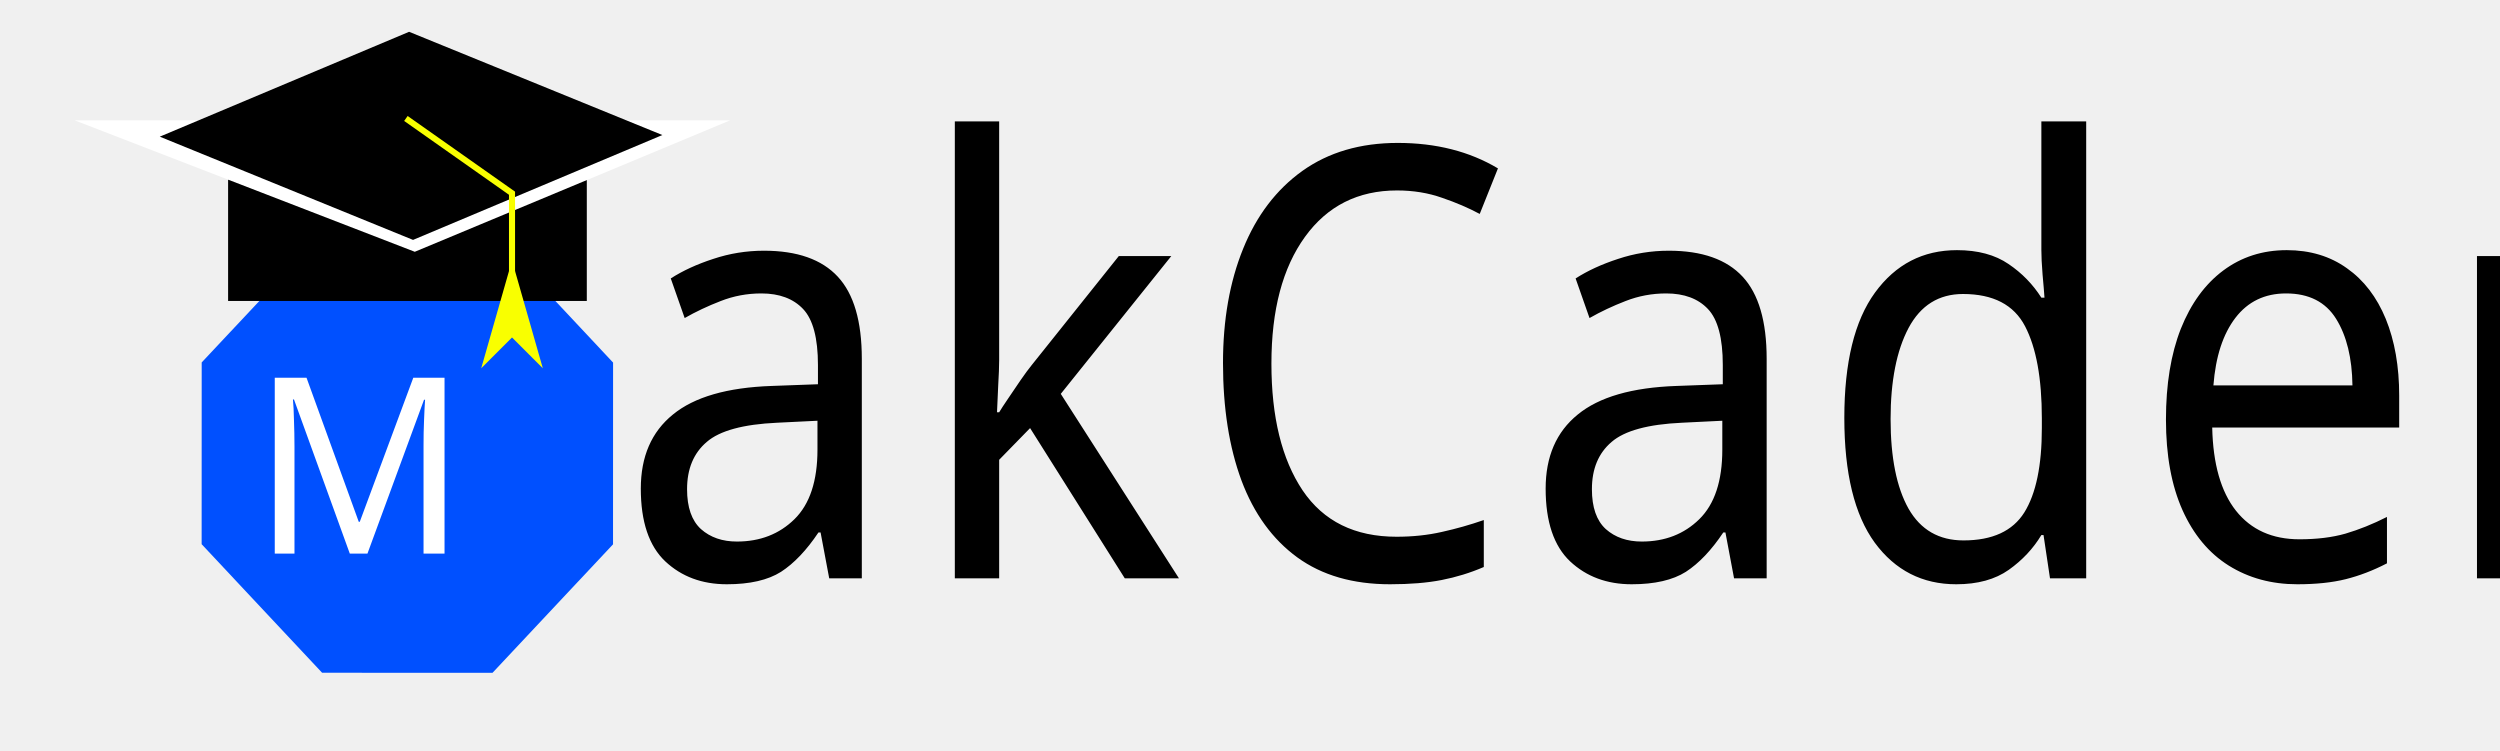
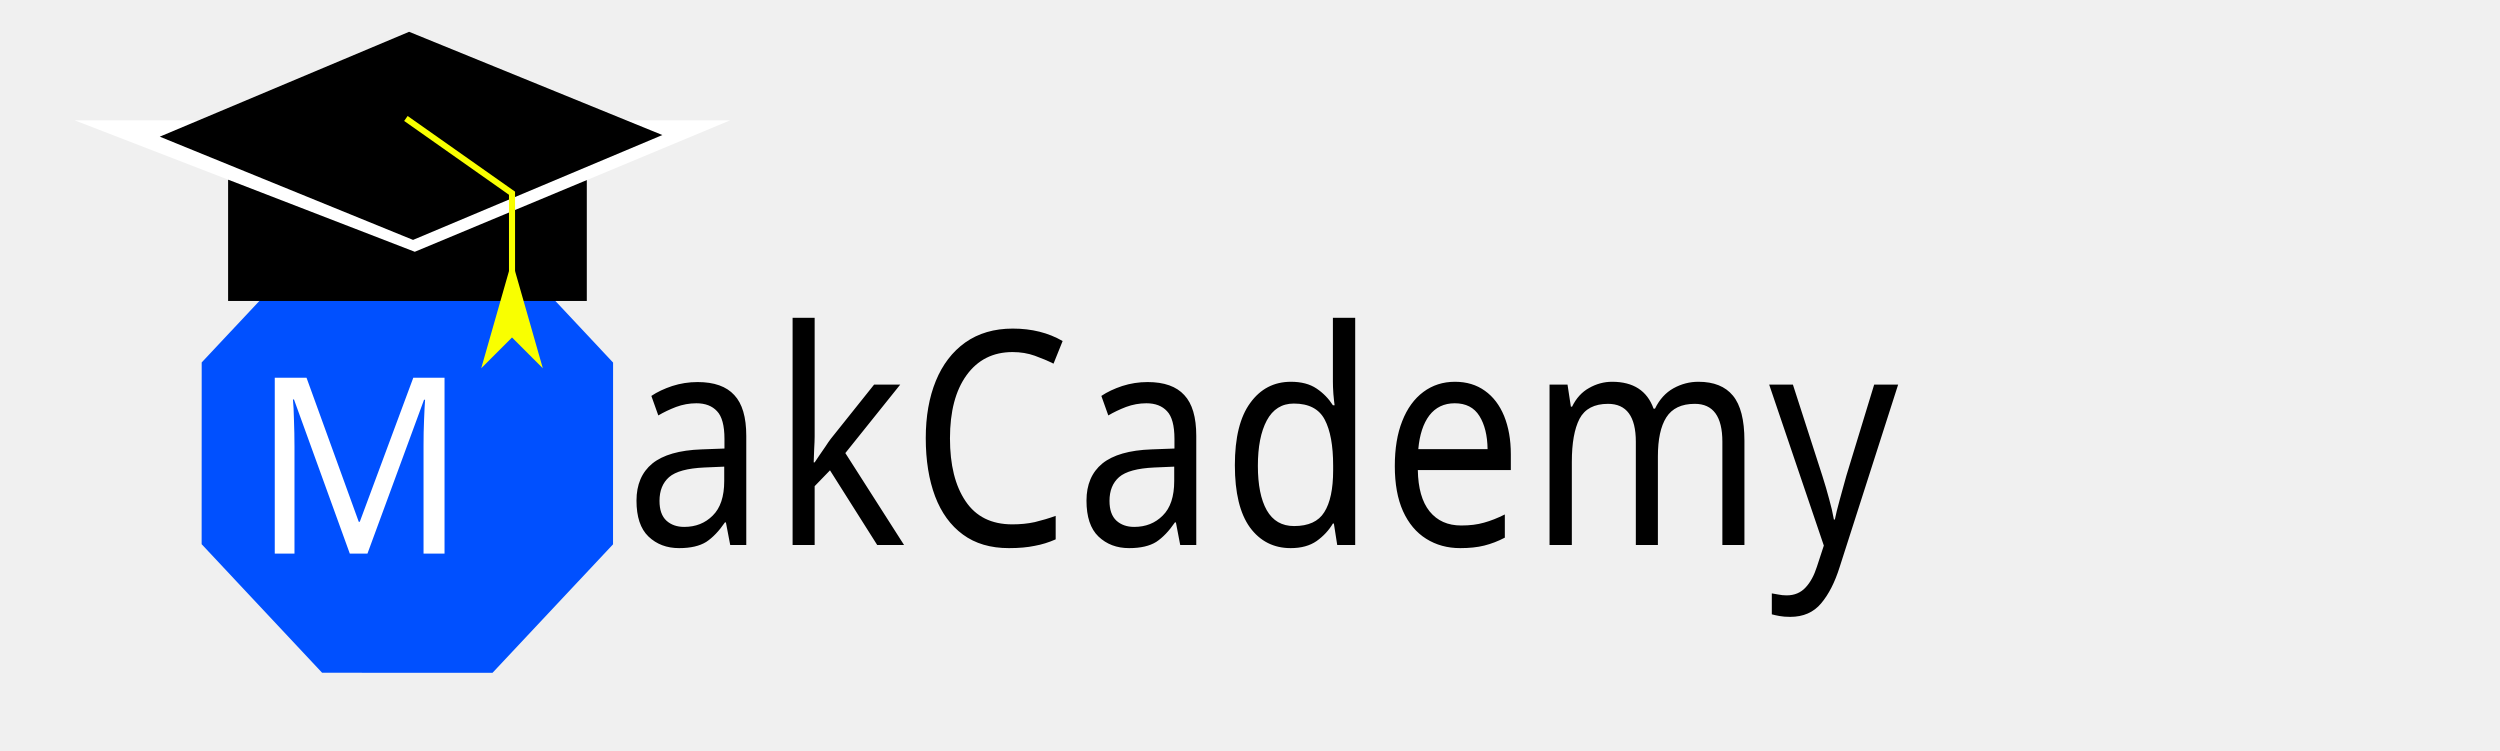
<svg xmlns="http://www.w3.org/2000/svg" xmlns:ns1="http://www.openswatchbook.org/uri/2009/osb" width="150mm" height="45mm" viewBox="0 0 150 45" version="1.1" id="svg8">
  <defs id="defs2">
    <marker orient="auto" refY="0" refX="0" id="Arrow1Lstart" style="overflow:visible">
      <path id="path2464" d="M 0,0 5,-5 -12.5,0 5,5 Z" style="fill:#f9ff00;fill-opacity:1;fill-rule:evenodd;stroke:#f9ff00;stroke-width:1pt;stroke-opacity:1" transform="matrix(0.8,0,0,0.8,10,0)" />
    </marker>
    <marker orient="auto" refY="0" refX="0" id="Arrow1Mstart" style="overflow:visible">
      <path id="path2470" d="M 0,0 5,-5 -12.5,0 5,5 Z" style="fill:#ffff00;fill-opacity:1;fill-rule:evenodd;stroke:#ffff00;stroke-width:1pt;stroke-opacity:1" transform="matrix(0.4,0,0,0.4,4,0)" />
    </marker>
    <marker orient="auto" refY="0" refX="0" id="marker3452" style="overflow:visible">
      <path id="path3450" style="fill:#ffff00;fill-opacity:1;fill-rule:evenodd;stroke:#ffff00;stroke-width:0.625;stroke-linejoin:round;stroke-opacity:1" d="M 8.719,4.034 -2.207,0.016 8.719,-4.002 c -1.745,2.372 -1.735,5.617 -6e-7,8.035 z" transform="scale(-0.6)" />
    </marker>
    <marker orient="auto" refY="0" refX="0" id="Arrow2Mend" style="overflow:visible">
      <path id="path2491" style="fill:#ffff00;fill-opacity:1;fill-rule:evenodd;stroke:#ffff00;stroke-width:0.625;stroke-linejoin:round;stroke-opacity:1" d="M 8.719,4.034 -2.207,0.016 8.719,-4.002 c -1.745,2.372 -1.735,5.617 -6e-7,8.035 z" transform="scale(-0.6)" />
    </marker>
    <marker orient="auto" refY="0" refX="0" id="DiamondLend" style="overflow:visible">
      <path id="path2561" d="M 0,-7.071 -7.071,0 0,7.071 7.071,0 Z" style="fill:#ffff00;fill-opacity:1;fill-rule:evenodd;stroke:#ffff00;stroke-width:1pt;stroke-opacity:1" transform="matrix(0.8,0,0,0.8,-5.6,0)" />
    </marker>
    <marker orient="auto" refY="0" refX="0" id="Arrow2Lstart" style="overflow:visible">
      <path id="path2482" style="fill:#ffff00;fill-opacity:1;fill-rule:evenodd;stroke:#ffff00;stroke-width:0.625;stroke-linejoin:round;stroke-opacity:1" d="M 8.719,4.034 -2.207,0.016 8.719,-4.002 c -1.745,2.372 -1.735,5.617 -6e-7,8.035 z" transform="matrix(1.1,0,0,1.1,1.1,0)" />
    </marker>
    <marker orient="auto" refY="0" refX="0" id="marker3010" style="overflow:visible">
      <g id="g3008" transform="scale(-1.2)" style="fill:#ffff00;fill-opacity:1;stroke:#ffff00;stroke-opacity:1">
        <path id="path2996" d="M -3.805,-3.959 0.544,0" style="fill:#ffff00;fill-opacity:1;fill-rule:evenodd;stroke:#ffff00;stroke-width:0.8;stroke-linecap:round;stroke-opacity:1" />
        <path id="path2998" d="M -1.287,-3.959 3.062,0" style="fill:#ffff00;fill-opacity:1;fill-rule:evenodd;stroke:#ffff00;stroke-width:0.8;stroke-linecap:round;stroke-opacity:1" />
        <path id="path3000" d="M 1.305,-3.959 5.654,0" style="fill:#ffff00;fill-opacity:1;fill-rule:evenodd;stroke:#ffff00;stroke-width:0.8;stroke-linecap:round;stroke-opacity:1" />
        <path id="path3002" d="M -3.805,4.178 0.544,0.22" style="fill:#ffff00;fill-opacity:1;fill-rule:evenodd;stroke:#ffff00;stroke-width:0.8;stroke-linecap:round;stroke-opacity:1" />
        <path id="path3004" d="M -1.287,4.178 3.062,0.22" style="fill:#ffff00;fill-opacity:1;fill-rule:evenodd;stroke:#ffff00;stroke-width:0.8;stroke-linecap:round;stroke-opacity:1" />
        <path id="path3006" d="M 1.305,4.178 5.654,0.22" style="fill:#ffff00;fill-opacity:1;fill-rule:evenodd;stroke:#ffff00;stroke-width:0.8;stroke-linecap:round;stroke-opacity:1" />
      </g>
    </marker>
    <marker orient="auto" refY="0" refX="0" id="marker2934" style="overflow:visible">
      <path id="path2932" d="M 0,0 5,-5 -12.5,0 5,5 Z" style="fill:#ffff00;fill-opacity:1;fill-rule:evenodd;stroke:#ffff00;stroke-width:1pt;stroke-opacity:1" transform="matrix(-0.8,0,0,-0.8,-10,0)" />
    </marker>
    <marker orient="auto" refY="0" refX="0" id="Arrow2Lend" style="overflow:visible">
      <path id="path2485" style="fill:#ffff00;fill-opacity:1;fill-rule:evenodd;stroke:#ffff00;stroke-width:0.625;stroke-linejoin:round;stroke-opacity:1" d="M 8.719,4.034 -2.207,0.016 8.719,-4.002 c -1.745,2.372 -1.735,5.617 -6e-7,8.035 z" transform="matrix(-1.1,0,0,-1.1,-1.1,0)" />
    </marker>
    <marker orient="auto" refY="0" refX="0" id="Tail" style="overflow:visible">
      <g id="g2512" transform="scale(-1.2)" style="fill:#ffff00;fill-opacity:1;stroke:#ffff00;stroke-opacity:1">
        <path id="path2500" d="M -3.805,-3.959 0.544,0" style="fill:#ffff00;fill-opacity:1;fill-rule:evenodd;stroke:#ffff00;stroke-width:0.8;stroke-linecap:round;stroke-opacity:1" />
        <path id="path2502" d="M -1.287,-3.959 3.062,0" style="fill:#ffff00;fill-opacity:1;fill-rule:evenodd;stroke:#ffff00;stroke-width:0.8;stroke-linecap:round;stroke-opacity:1" />
        <path id="path2504" d="M 1.305,-3.959 5.654,0" style="fill:#ffff00;fill-opacity:1;fill-rule:evenodd;stroke:#ffff00;stroke-width:0.8;stroke-linecap:round;stroke-opacity:1" />
        <path id="path2506" d="M -3.805,4.178 0.544,0.22" style="fill:#ffff00;fill-opacity:1;fill-rule:evenodd;stroke:#ffff00;stroke-width:0.8;stroke-linecap:round;stroke-opacity:1" />
        <path id="path2508" d="M -1.287,4.178 3.062,0.22" style="fill:#ffff00;fill-opacity:1;fill-rule:evenodd;stroke:#ffff00;stroke-width:0.8;stroke-linecap:round;stroke-opacity:1" />
        <path id="path2510" d="M 1.305,4.178 5.654,0.22" style="fill:#ffff00;fill-opacity:1;fill-rule:evenodd;stroke:#ffff00;stroke-width:0.8;stroke-linecap:round;stroke-opacity:1" />
      </g>
    </marker>
    <marker orient="auto" refY="0" refX="0" id="Arrow1Lend" style="overflow:visible">
      <path id="path2467" d="M 0,0 5,-5 -12.5,0 5,5 Z" style="fill:#ffff00;fill-opacity:1;fill-rule:evenodd;stroke:#ffff00;stroke-width:1pt;stroke-opacity:1" transform="matrix(-0.8,0,0,-0.8,-10,0)" />
    </marker>
    <marker orient="auto" refY="0" refX="0" id="Arrow2Send" style="overflow:visible">
      <path id="path2497" style="fill:#ffff00;fill-opacity:1;fill-rule:evenodd;stroke:#ffff00;stroke-width:0.625;stroke-linejoin:round;stroke-opacity:1" d="M 8.719,4.034 -2.207,0.016 8.719,-4.002 c -1.745,2.372 -1.735,5.617 -6e-7,8.035 z" transform="matrix(-0.3,0,0,-0.3,0.69,0)" />
    </marker>
    <linearGradient id="linearGradient2425" ns1:paint="solid">
      <stop style="stop-color:#000080;stop-opacity:1;" offset="0" id="stop2423" />
    </linearGradient>
  </defs>
  <g id="layer1" transform="translate(0,-252)">
    <text xml:space="preserve" style="font-style:normal;font-variant:normal;font-weight:normal;font-stretch:normal;font-size:10.583px;line-height:1.25;font-family:'Showcard Gothic';-inkscape-font-specification:'Showcard Gothic';letter-spacing:0px;word-spacing:0px;fill:#000000;fill-opacity:1;stroke:none;stroke-width:0.265" x="40.454" y="69.015" id="text827">
      <tspan id="tspan825" x="40.454" y="78.777" style="stroke-width:0.265" />
    </text>
    <flowRoot xml:space="preserve" id="flowRoot829" style="font-style:normal;font-variant:normal;font-weight:normal;font-stretch:normal;font-size:40px;line-height:1.25;font-family:'Prestige Elite Std';-inkscape-font-specification:'Prestige Elite Std';letter-spacing:0px;word-spacing:0px;fill:#000000;fill-opacity:1;stroke:none" transform="scale(0.2645833)">
      <flowRegion id="flowRegion831" style="font-style:normal;font-variant:normal;font-weight:normal;font-stretch:normal;font-family:'Prestige Elite Std';-inkscape-font-specification:'Prestige Elite Std'">
        <rect id="rect833" width="389.411" height="192.293" x="139.223" y="155.54" style="font-style:normal;font-variant:normal;font-weight:normal;font-stretch:normal;font-family:'Prestige Elite Std';-inkscape-font-specification:'Prestige Elite Std'" />
      </flowRegion>
      <flowPara id="flowPara835" />
    </flowRoot>
    <text xml:space="preserve" style="font-style:normal;font-variant:normal;font-weight:normal;font-stretch:normal;font-size:10.583px;line-height:1.25;font-family:'Showcard Gothic';-inkscape-font-specification:'Showcard Gothic';letter-spacing:0px;word-spacing:0px;fill:#000000;fill-opacity:1;stroke:none;stroke-width:0.265" x="47.595" y="43.889" id="text839">
      <tspan id="tspan837" x="47.595" y="53.65" style="stroke-width:0.265" />
    </text>
-     <text xml:space="preserve" style="font-style:normal;font-variant:normal;font-weight:normal;font-stretch:normal;font-size:33.202px;line-height:1.25;font-family:'Adobe Naskh';-inkscape-font-specification:'Adobe Naskh';letter-spacing:0.057px;word-spacing:0px;fill:#000000;fill-opacity:1;stroke:none;stroke-width:0.83" x="40.239" y="263.902" id="text4090" transform="scale(0.9204841,1.086385)">
-       <tspan x="40.239" y="263.902" id="tspan4088" style="stroke-width:0.83">
-         <tspan x="40.239" y="263.902" style="font-style:normal;font-variant:normal;font-weight:normal;font-stretch:normal;font-family:'Adobe Naskh';-inkscape-font-specification:'Adobe Naskh';letter-spacing:0.547px;stroke-width:0.83" id="tspan4084">akCademy</tspan>
+     <text xml:space="preserve" style="font-style:normal;font-variant:normal;font-weight:normal;font-stretch:normal;font-size:16.51px;line-height:1.25;font-family:Rockwell;-inkscape-font-specification:Rockwell;letter-spacing:0.028px;word-spacing:0px;fill:#000000;fill-opacity:1;stroke:none;stroke-width:0.413" x="40.723" y="262.062" id="text4090" transform="scale(0.9204841,1.086385)">
+       <tspan x="40.723" y="262.062" id="tspan4088" style="font-style:normal;font-variant:normal;font-weight:normal;font-stretch:normal;font-family:Rockwell;-inkscape-font-specification:Rockwell;stroke-width:0.413">
+         <tspan x="40.723" y="262.062" style="font-style:normal;font-variant:normal;font-weight:normal;font-stretch:normal;font-family:Rockwell;-inkscape-font-specification:Rockwell;letter-spacing:0.272px;stroke-width:0.413" id="tspan4084">akCademy</tspan>
      </tspan>
    </text>
    <path style="fill:#0050ff;fill-opacity:1;stroke-width:0.265" id="path2437" d="M 43.401,95.131 30.654,98.915 18.965,92.578 15.181,79.831 l 6.337,-11.689 12.747,-3.784 11.689,6.337 3.784,12.747 z" transform="matrix(0.7370793,0.2336357,-0.2190414,0.7861897,18.39823,207.4375)" />
    <text xml:space="preserve" style="font-style:normal;font-variant:normal;font-weight:normal;font-stretch:normal;font-size:14.53px;line-height:1.25;font-family:Ravie;-inkscape-font-specification:Ravie;letter-spacing:0px;word-spacing:0px;fill:#ffffff;fill-opacity:1;stroke:none;stroke-width:0.389" x="15.358" y="280.453" id="text4096" transform="scale(0.9833063,1.016977)">
      <tspan x="15.358" y="280.453" id="tspan4094" style="stroke-width:0.389">
        <tspan x="15.358" y="280.453" id="tspan4092" style="stroke-width:0.389">M</tspan>
      </tspan>
    </text>
    <rect style="fill:#000000;fill-opacity:1;stroke-width:0.463" id="rect2449" width="21.522" height="7.287" x="13.686" y="262.771" rx="0" />
    <path style="fill:#ffffff;fill-opacity:1;stroke:none;stroke-width:0.88px;stroke-linecap:butt;stroke-linejoin:miter;stroke-opacity:1" d="m 4.482,259.221 20.405,7.886 18.917,-7.886 z" id="path2451" />
    <rect style="fill:#000000;fill-opacity:1;stroke:none;stroke-width:0.472" id="rect2455" width="16.229" height="16.41" x="-335.691" y="344.507" transform="matrix(0.9217773,-0.3877198,0.9260161,0.3774839,0,0)" />
    <path style="fill:none;stroke:#f9ff00;stroke-width:0.364;stroke-linecap:butt;stroke-linejoin:miter;stroke-miterlimit:4;stroke-dasharray:none;stroke-opacity:1;marker-end:url(#Arrow1Lstart)" d="m 24.354,259.108 6.367,4.485 v 4.741" id="path3708" />
  </g>
</svg>
